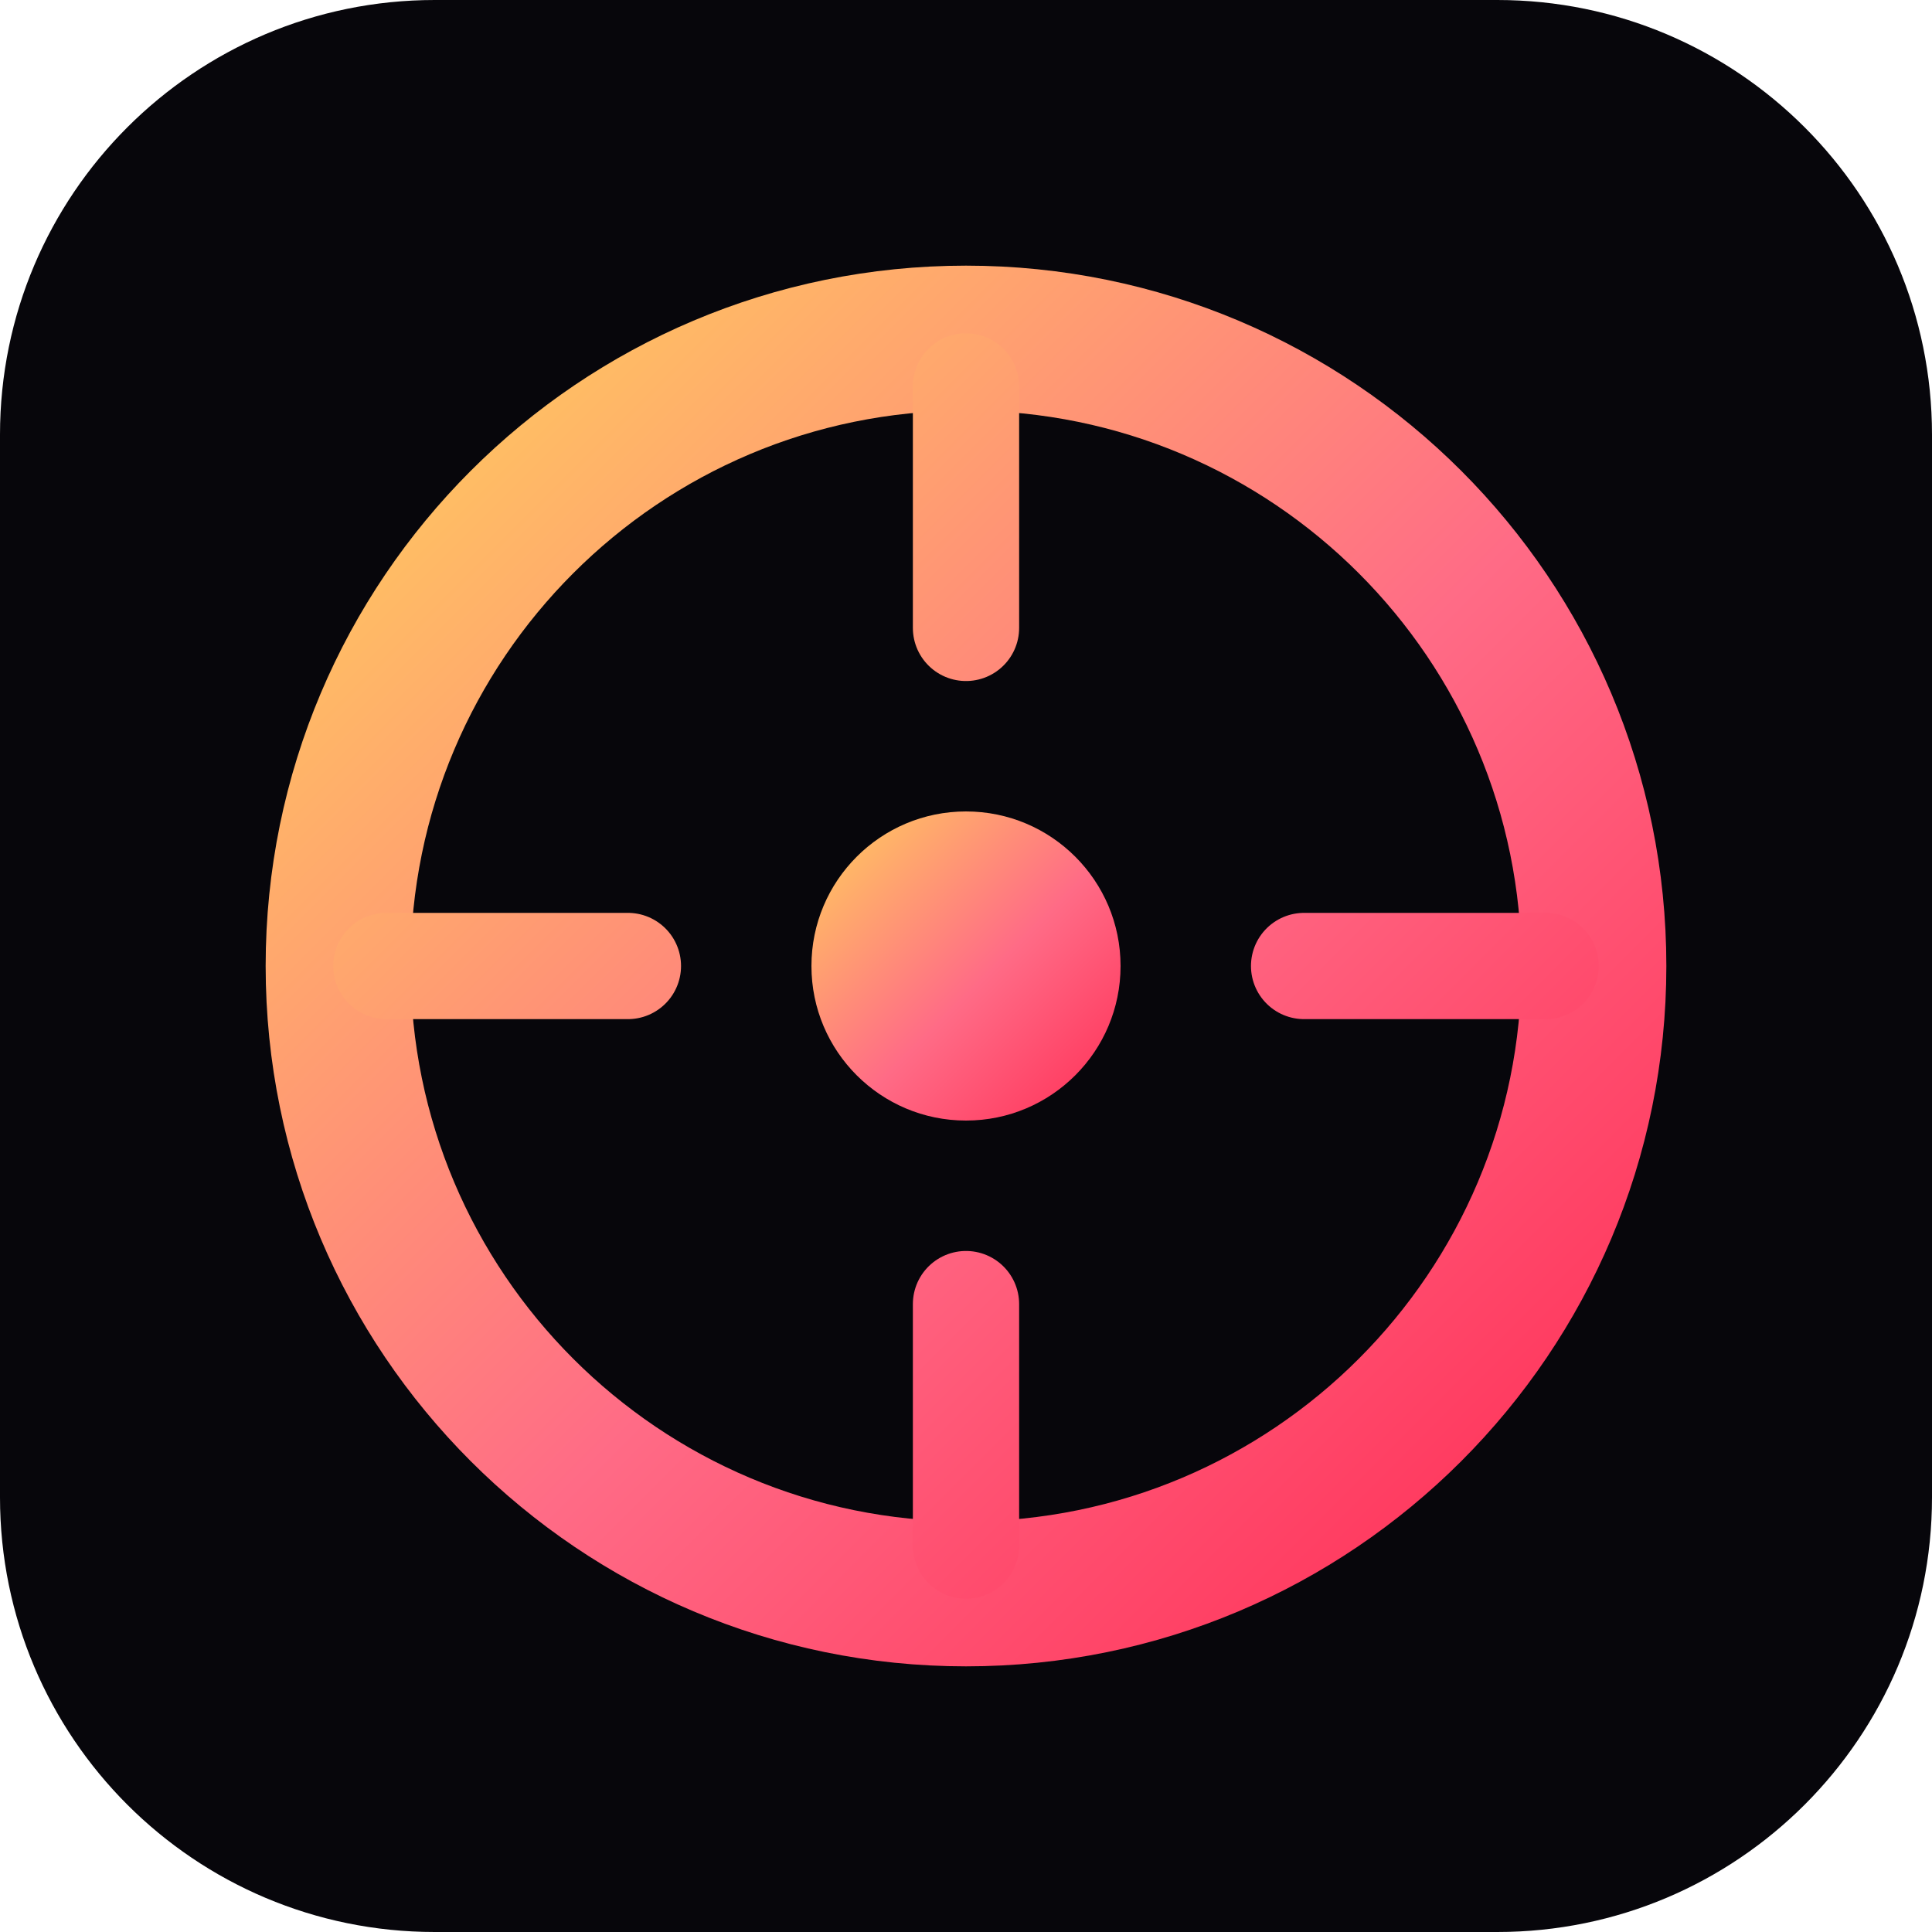
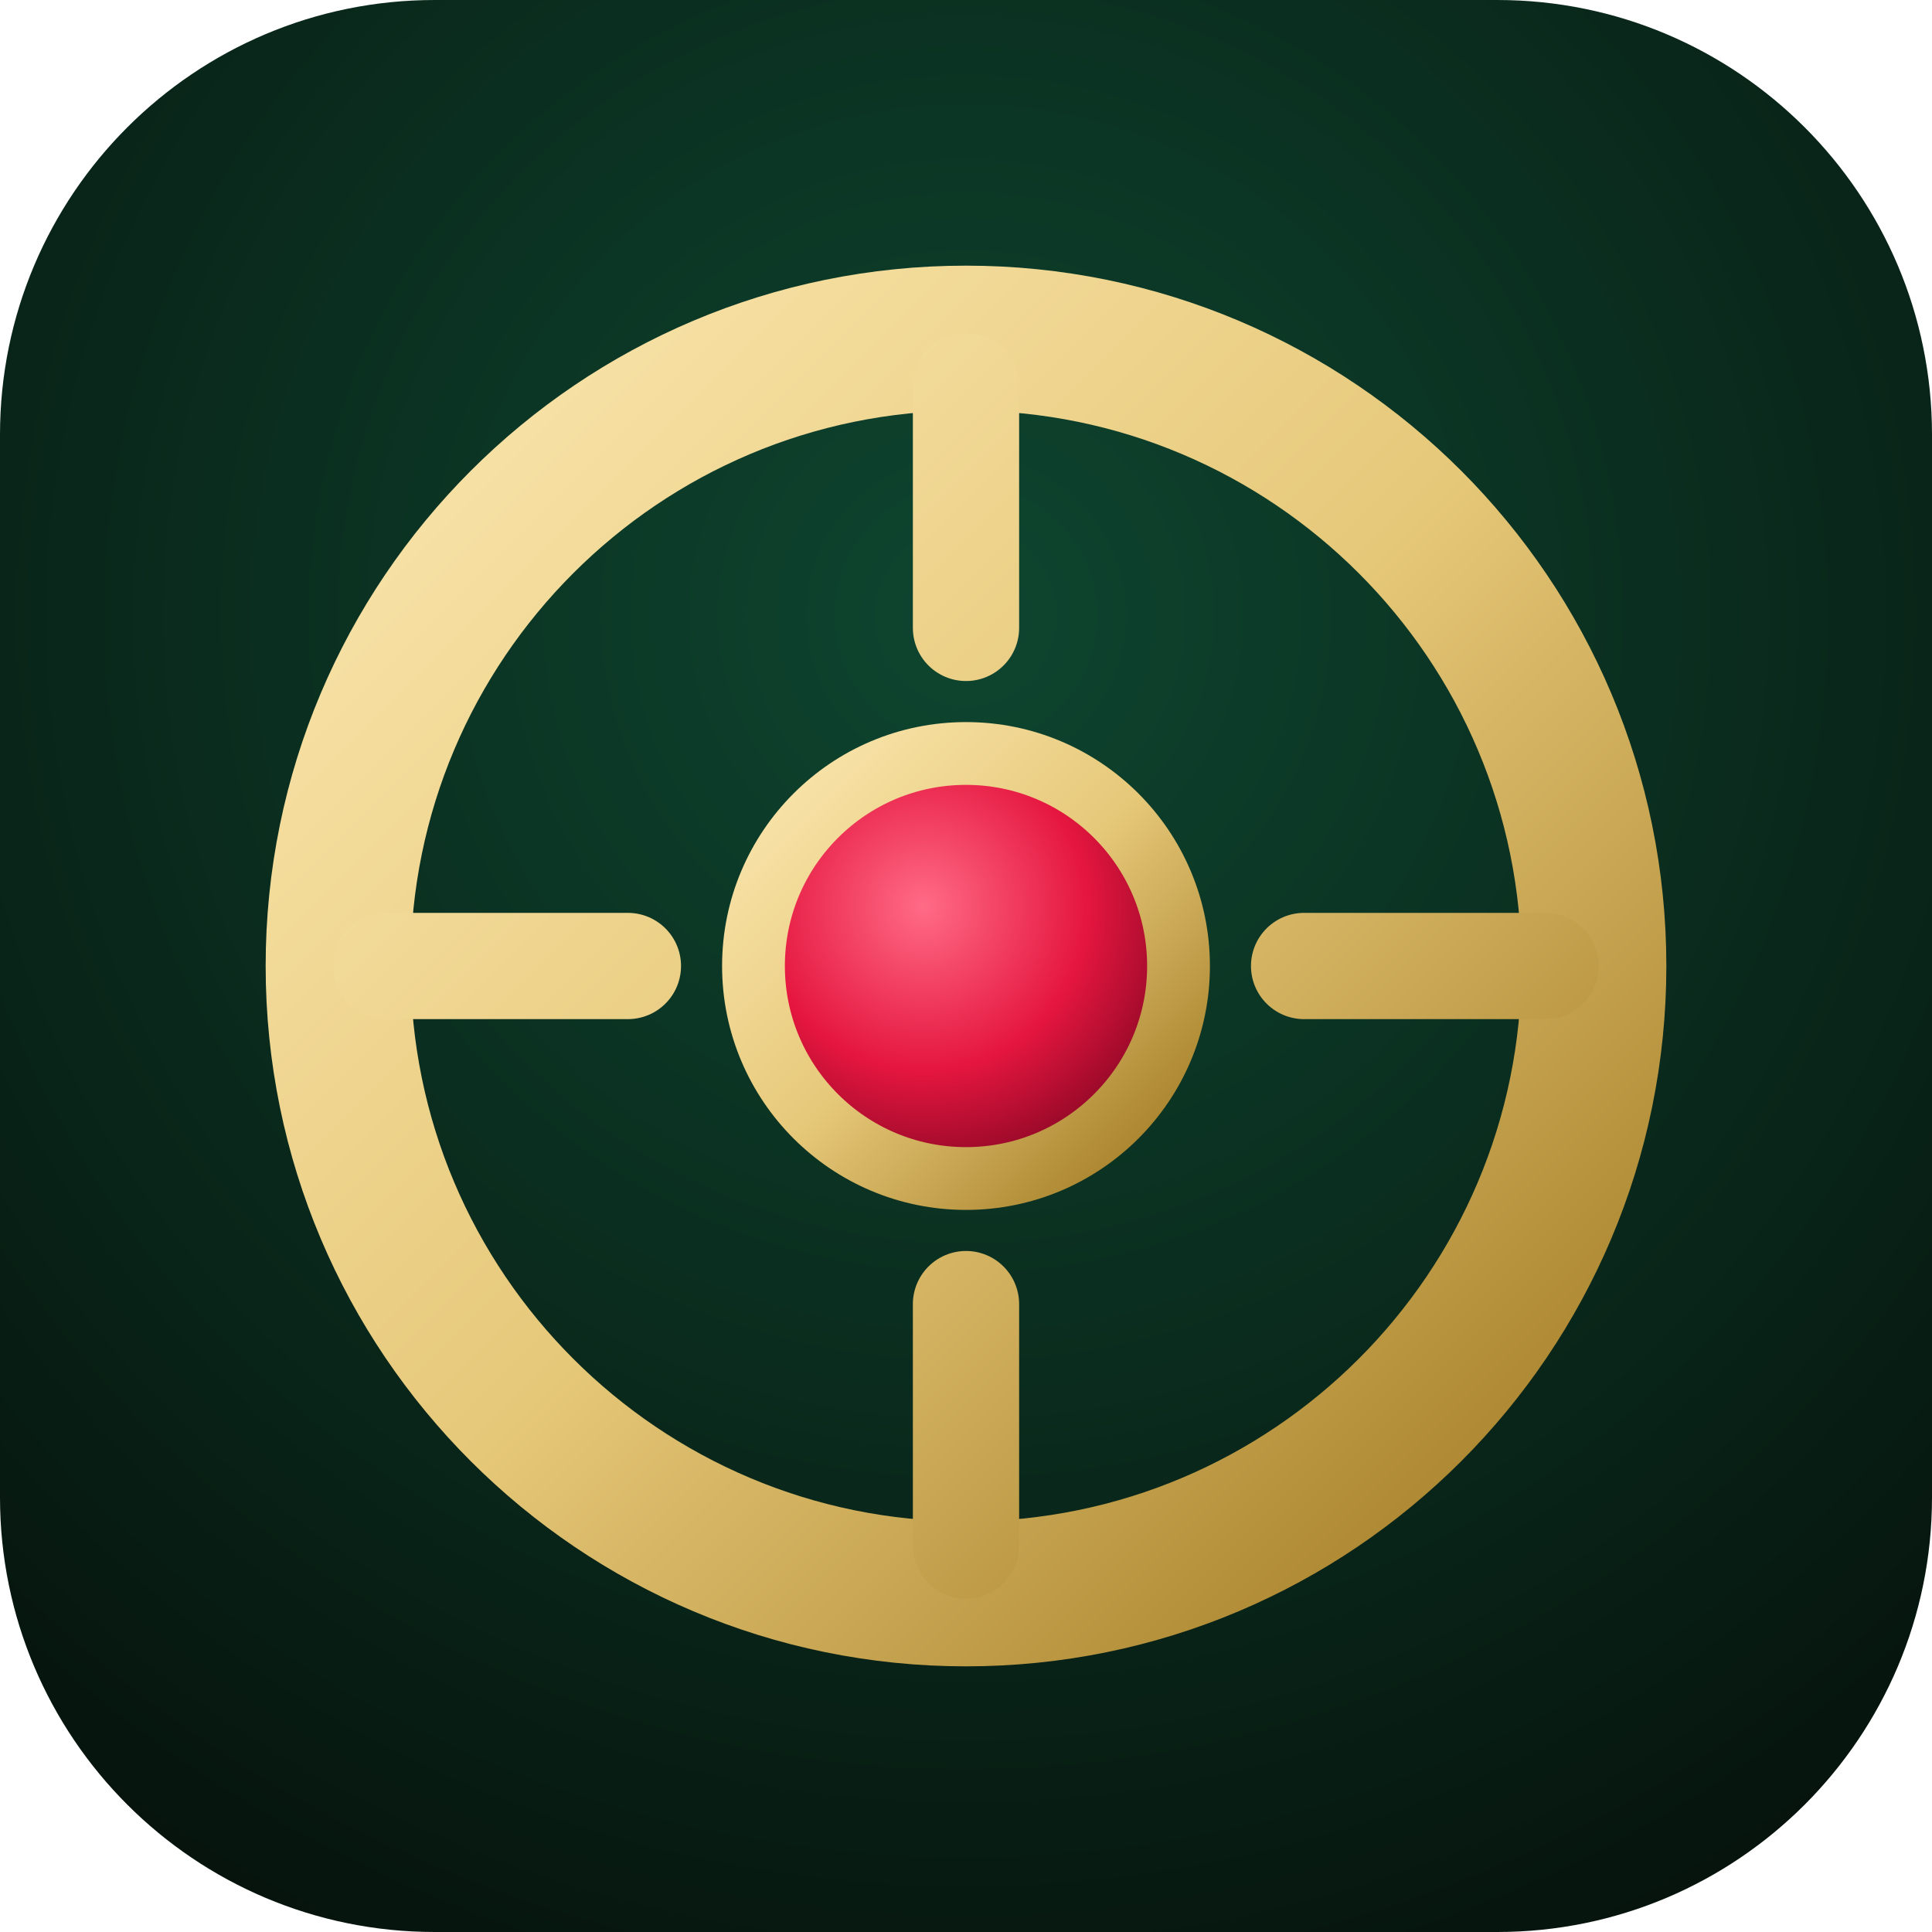
<svg xmlns="http://www.w3.org/2000/svg" viewBox="0 0 40 40">
  <defs>
-     <linearGradient id="g" x1="0" y1="0" x2="1" y2="1">
-       <stop offset="0%" stop-color="#FFD15C" />
-       <stop offset="55%" stop-color="#FF6B86" />
-       <stop offset="100%" stop-color="#FF2D55" />
+     <linearGradient id="gold" x1="0" y1="0" x2="1" y2="1">
+       <stop offset="0%" stop-color="#FBE7B0" />
+       <stop offset="50%" stop-color="#E6C879" />
+       <stop offset="100%" stop-color="#A07820" />
    </linearGradient>
+     <radialGradient id="ruby" cx="0.4" cy="0.36" r="0.7">
+       <stop offset="0%" stop-color="#FF6B86" />
+       <stop offset="55%" stop-color="#E5163F" />
+       <stop offset="100%" stop-color="#7A0420" />
+     </radialGradient>
+     <radialGradient id="bg" cx="0.5" cy="0.32" r="0.75">
+       <stop offset="0%" stop-color="#0E4630" />
+       <stop offset="100%" stop-color="#06140D" />
+     </radialGradient>
  </defs>
-   <rect width="40" height="40" rx="9" fill="#07060B" />
-   <circle cx="20" cy="20" r="13" stroke="url(#g)" stroke-width="3" fill="none" />
-   <circle cx="20" cy="20" r="3.2" fill="url(#g)" />
-   <path d="M20 8 V13 M20 27 V32 M8 20 H13 M27 20 H32" stroke="url(#g)" stroke-width="2.2" stroke-linecap="round" />
+   <rect width="40" height="40" rx="9" fill="url(#bg)" />
+   <circle cx="20" cy="20" r="13" stroke="url(#gold)" stroke-width="3" fill="none" />
+   <path d="M20 8 V13 M20 27 V32 M8 20 H13 M27 20 H32" stroke="url(#gold)" stroke-width="2.2" stroke-linecap="round" />
+   <circle cx="20" cy="20" r="4.4" fill="url(#ruby)" stroke="url(#gold)" stroke-width="1.3" />
</svg>
